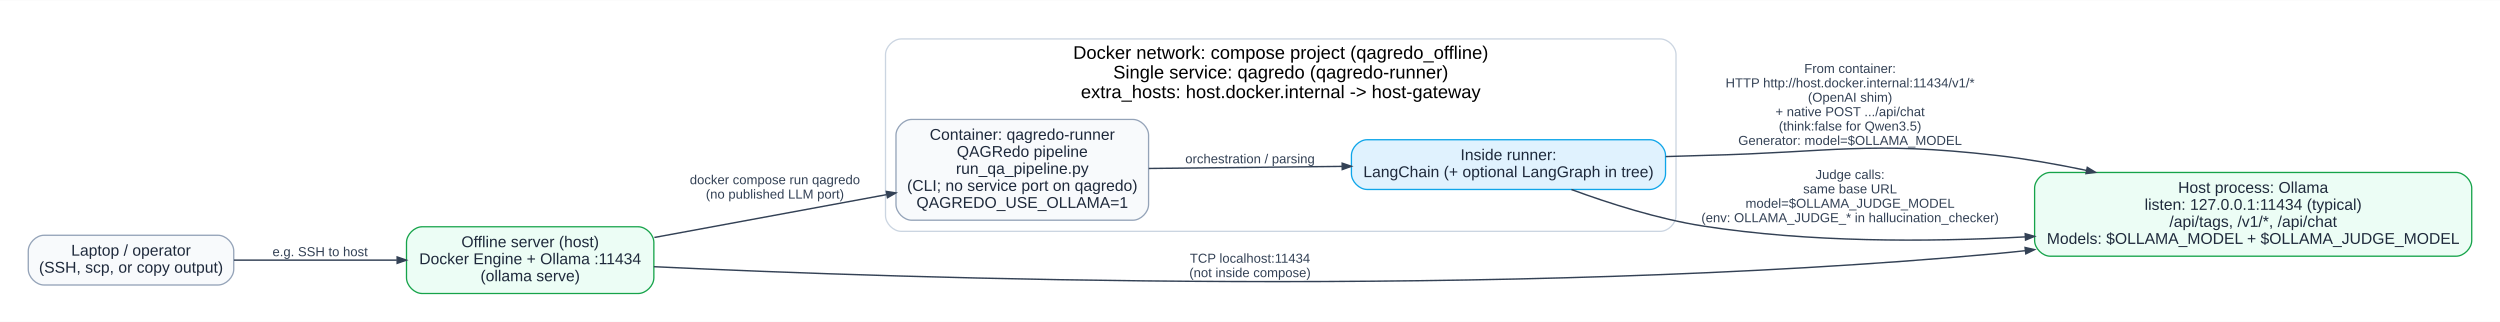
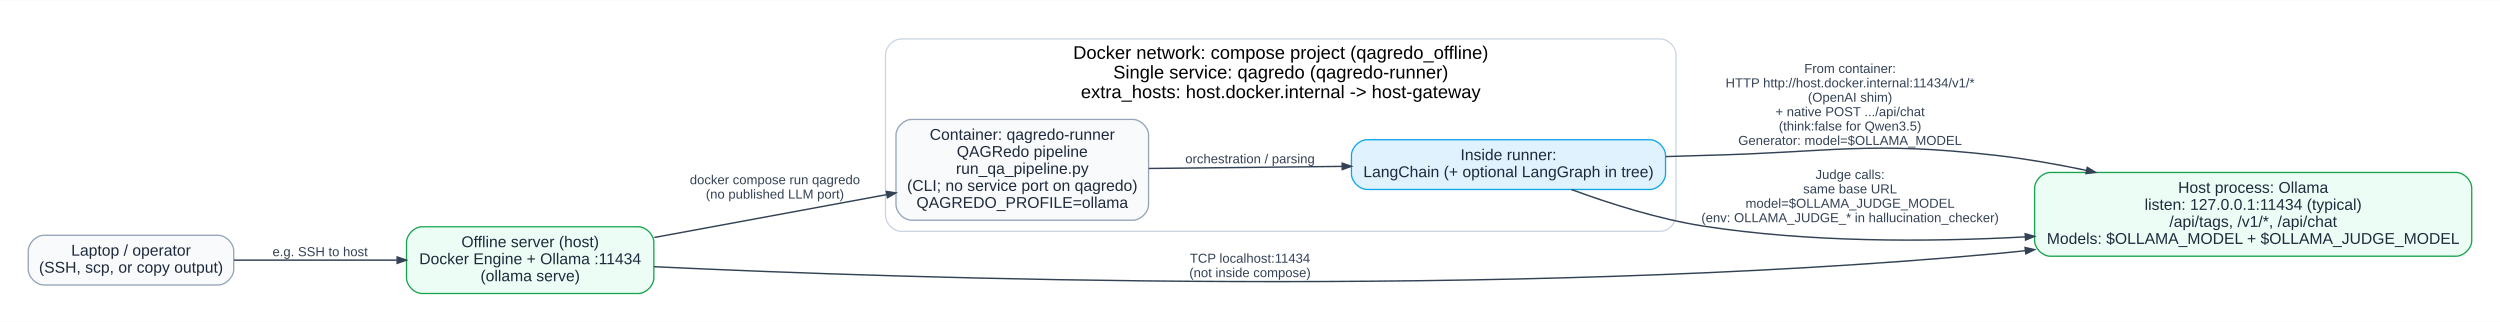
<svg xmlns="http://www.w3.org/2000/svg" width="1910pt" height="246pt" viewBox="0.00 0.00 1910.20 245.70">
  <g id="graph0" class="graph" transform="scale(1 1) rotate(0) translate(21.6 224.1)">
    <polygon fill="#ffffff" stroke="transparent" points="-21.6,21.6 -21.6,-224.1 1888.6,-224.1 1888.6,21.6 -21.6,21.6" />
    <g id="clust1" class="cluster">
      <path fill="#ffffff" stroke="#cbd5e1" d="M667,-47.5C667,-47.5 1247,-47.5 1247,-47.5 1253,-47.5 1259,-53.5 1259,-59.5 1259,-59.5 1259,-182.5 1259,-182.5 1259,-188.5 1253,-194.5 1247,-194.5 1247,-194.5 667,-194.5 667,-194.5 661,-194.5 655,-188.5 655,-182.5 655,-182.5 655,-59.5 655,-59.5 655,-53.5 661,-47.5 667,-47.5" />
      <text text-anchor="middle" x="957" y="-179.3" font-family="Arial" font-size="14.00">Docker network: compose project (qagredo_offline)</text>
      <text text-anchor="middle" x="957" y="-164.3" font-family="Arial" font-size="14.00">Single service: qagredo (qagredo-runner)</text>
      <text text-anchor="middle" x="957" y="-149.3" font-family="Arial" font-size="14.00">extra_hosts: host.docker.internal -&gt; host-gateway</text>
    </g>
    <g id="node1" class="node">
      <path fill="#f8fafc" stroke="#94a3b8" d="M145,-44.5C145,-44.5 12,-44.5 12,-44.5 6,-44.5 0,-38.5 0,-32.5 0,-32.5 0,-18.5 0,-18.5 0,-12.5 6,-6.5 12,-6.5 12,-6.5 145,-6.5 145,-6.5 151,-6.5 157,-12.5 157,-18.5 157,-18.5 157,-32.5 157,-32.5 157,-38.5 151,-44.5 145,-44.5" />
      <text text-anchor="middle" x="78.5" y="-28.9" font-family="Arial" font-size="12.00" fill="#1e293b">Laptop / operator</text>
      <text text-anchor="middle" x="78.5" y="-15.9" font-family="Arial" font-size="12.00" fill="#1e293b">(SSH, scp, or copy output)</text>
    </g>
    <g id="node2" class="node">
      <path fill="#ecfdf5" stroke="#16a34a" d="M466,-51C466,-51 301,-51 301,-51 295,-51 289,-45 289,-39 289,-39 289,-12 289,-12 289,-6 295,0 301,0 301,0 466,0 466,0 472,0 478,-6 478,-12 478,-12 478,-39 478,-39 478,-45 472,-51 466,-51" />
      <text text-anchor="middle" x="383.5" y="-35.4" font-family="Arial" font-size="12.00" fill="#1e293b">Offline server (host)</text>
      <text text-anchor="middle" x="383.5" y="-22.4" font-family="Arial" font-size="12.00" fill="#1e293b">Docker Engine + Ollama :11434</text>
      <text text-anchor="middle" x="383.5" y="-9.4" font-family="Arial" font-size="12.00" fill="#1e293b">(ollama serve)</text>
    </g>
    <g id="edge1" class="edge">
      <path fill="none" stroke="#334155" stroke-width="1.1" d="M157.14,-25.5C195.02,-25.5 241.05,-25.5 281.62,-25.5" />
      <polygon fill="#334155" stroke="#334155" stroke-width="1.1" points="281.86,-27.95 288.86,-25.5 281.86,-23.05 281.86,-27.95" />
      <text text-anchor="middle" x="223" y="-28.5" font-family="Arial" font-size="10.00" fill="#334155">e.g. SSH to host</text>
    </g>
    <g id="node3" class="node">
      <path fill="#f8fafc" stroke="#94a3b8" d="M844,-133C844,-133 675,-133 675,-133 669,-133 663,-127 663,-121 663,-121 663,-68 663,-68 663,-62 669,-56 675,-56 675,-56 844,-56 844,-56 850,-56 856,-62 856,-68 856,-68 856,-121 856,-121 856,-127 850,-133 844,-133" />
      <text text-anchor="middle" x="759.5" y="-117.4" font-family="Arial" font-size="12.00" fill="#1e293b">Container: qagredo-runner</text>
      <text text-anchor="middle" x="759.5" y="-104.4" font-family="Arial" font-size="12.00" fill="#1e293b">QAGRedo pipeline</text>
      <text text-anchor="middle" x="759.5" y="-91.4" font-family="Arial" font-size="12.00" fill="#1e293b">run_qa_pipeline.py</text>
      <text text-anchor="middle" x="759.5" y="-78.4" font-family="Arial" font-size="12.00" fill="#1e293b">(CLI; no service port on qagredo)</text>
-       <text text-anchor="middle" x="759.5" y="-65.4" font-family="Arial" font-size="12.00" fill="#1e293b">QAGREDO_USE_OLLAMA=1</text>
+       <text text-anchor="middle" x="759.5" y="-65.4" font-family="Arial" font-size="12.00" fill="#1e293b">QAGREDO_PROFILE=ollama</text>
    </g>
    <g id="edge2" class="edge">
      <path fill="none" stroke="#334155" stroke-width="1.1" d="M478.39,-42.82C532.45,-52.8 600.44,-65.34 655.9,-75.57" />
      <polygon fill="#334155" stroke="#334155" stroke-width="1.1" points="655.61,-78.01 662.94,-76.87 656.5,-73.19 655.61,-78.01" />
      <text text-anchor="middle" x="570.5" y="-83.5" font-family="Arial" font-size="10.00" fill="#334155">docker compose run qagredo</text>
      <text text-anchor="middle" x="570.5" y="-72.5" font-family="Arial" font-size="10.00" fill="#334155">(no published LLM port)</text>
    </g>
    <g id="node5" class="node">
      <path fill="#ecfdf5" stroke="#16a34a" d="M1855,-92.5C1855,-92.5 1545,-92.5 1545,-92.5 1539,-92.5 1533,-86.5 1533,-80.5 1533,-80.5 1533,-40.5 1533,-40.5 1533,-34.5 1539,-28.5 1545,-28.5 1545,-28.5 1855,-28.5 1855,-28.5 1861,-28.5 1867,-34.5 1867,-40.5 1867,-40.5 1867,-80.5 1867,-80.5 1867,-86.5 1861,-92.5 1855,-92.5" />
      <text text-anchor="middle" x="1700" y="-76.9" font-family="Arial" font-size="12.00" fill="#1e293b">Host process: Ollama</text>
      <text text-anchor="middle" x="1700" y="-63.9" font-family="Arial" font-size="12.00" fill="#1e293b">listen: 127.0.0.1:11434 (typical)</text>
      <text text-anchor="middle" x="1700" y="-50.9" font-family="Arial" font-size="12.00" fill="#1e293b">/api/tags, /v1/*, /api/chat</text>
      <text text-anchor="middle" x="1700" y="-37.9" font-family="Arial" font-size="12.00" fill="#1e293b">Models: $OLLAMA_MODEL + $OLLAMA_JUDGE_MODEL</text>
    </g>
    <g id="edge3" class="edge">
      <path fill="none" stroke="#334155" stroke-width="1.1" d="M478.01,-20.49C670.52,-11.38 1124.86,3.98 1504,-30.5 1511.1,-31.15 1518.33,-31.88 1525.63,-32.7" />
      <polygon fill="#334155" stroke="#334155" stroke-width="1.1" points="1525.72,-35.17 1532.95,-33.53 1526.28,-30.3 1525.72,-35.17" />
      <text text-anchor="middle" x="933.5" y="-23.5" font-family="Arial" font-size="10.00" fill="#334155">TCP localhost:11434</text>
      <text text-anchor="middle" x="933.5" y="-12.5" font-family="Arial" font-size="10.00" fill="#334155">(not inside compose)</text>
    </g>
    <g id="node4" class="node">
      <path fill="#e0f2fe" stroke="#0ea5e9" d="M1239,-117.5C1239,-117.5 1023,-117.5 1023,-117.5 1017,-117.5 1011,-111.5 1011,-105.5 1011,-105.5 1011,-91.5 1011,-91.5 1011,-85.5 1017,-79.5 1023,-79.5 1023,-79.5 1239,-79.5 1239,-79.5 1245,-79.5 1251,-85.5 1251,-91.5 1251,-91.5 1251,-105.5 1251,-105.5 1251,-111.5 1245,-117.5 1239,-117.5" />
      <text text-anchor="middle" x="1131" y="-101.9" font-family="Arial" font-size="12.00" fill="#1e293b">Inside runner:</text>
      <text text-anchor="middle" x="1131" y="-88.9" font-family="Arial" font-size="12.00" fill="#1e293b">LangChain (+ optional LangGraph in tree)</text>
    </g>
    <g id="edge4" class="edge">
      <path fill="none" stroke="#334155" stroke-width="1.1" d="M856.14,-95.54C901.18,-96.02 955.51,-96.61 1003.87,-97.13" />
      <polygon fill="#334155" stroke="#334155" stroke-width="1.1" points="1003.93,-99.59 1010.96,-97.21 1003.98,-94.69 1003.93,-99.59" />
      <text text-anchor="middle" x="933.5" y="-99.5" font-family="Arial" font-size="10.00" fill="#334155">orchestration / parsing</text>
    </g>
    <g id="edge5" class="edge">
      <path fill="none" stroke="#334155" stroke-width="1.1" d="M1251.13,-104.62C1260.9,-104.98 1270.61,-105.28 1280,-105.5 1379.53,-107.85 1405.08,-116.77 1504,-105.5 1526.37,-102.95 1549.91,-98.81 1572.59,-94.05" />
      <polygon fill="#334155" stroke="#334155" stroke-width="1.1" points="1573.26,-96.41 1579.6,-92.55 1572.24,-91.62 1573.26,-96.41" />
      <text text-anchor="middle" x="1392" y="-168.5" font-family="Arial" font-size="10.00" fill="#334155">From container:</text>
      <text text-anchor="middle" x="1392" y="-157.5" font-family="Arial" font-size="10.00" fill="#334155">HTTP http://host.docker.internal:11434/v1/*</text>
      <text text-anchor="middle" x="1392" y="-146.5" font-family="Arial" font-size="10.00" fill="#334155">(OpenAI shim)</text>
      <text text-anchor="middle" x="1392" y="-135.5" font-family="Arial" font-size="10.00" fill="#334155">+ native POST .../api/chat</text>
      <text text-anchor="middle" x="1392" y="-124.5" font-family="Arial" font-size="10.00" fill="#334155">(think:false for Qwen3.5)</text>
      <text text-anchor="middle" x="1392" y="-113.5" font-family="Arial" font-size="10.00" fill="#334155">Generator: model=$OLLAMA_MODEL</text>
    </g>
    <g id="edge6" class="edge">
      <path fill="none" stroke="#334155" stroke-width="1.1" d="M1179.1,-79.45C1207.74,-68.9 1245.37,-56.87 1280,-51.5 1360.1,-39.09 1449.84,-39.18 1525.65,-43.25" />
      <polygon fill="#334155" stroke="#334155" stroke-width="1.1" points="1525.82,-45.71 1532.95,-43.66 1526.09,-40.82 1525.82,-45.71" />
      <text text-anchor="middle" x="1392" y="-87.5" font-family="Arial" font-size="10.00" fill="#334155">Judge calls:</text>
      <text text-anchor="middle" x="1392" y="-76.5" font-family="Arial" font-size="10.00" fill="#334155">same base URL</text>
      <text text-anchor="middle" x="1392" y="-65.5" font-family="Arial" font-size="10.00" fill="#334155">model=$OLLAMA_JUDGE_MODEL</text>
      <text text-anchor="middle" x="1392" y="-54.5" font-family="Arial" font-size="10.00" fill="#334155">(env: OLLAMA_JUDGE_* in hallucination_checker)</text>
    </g>
  </g>
</svg>
